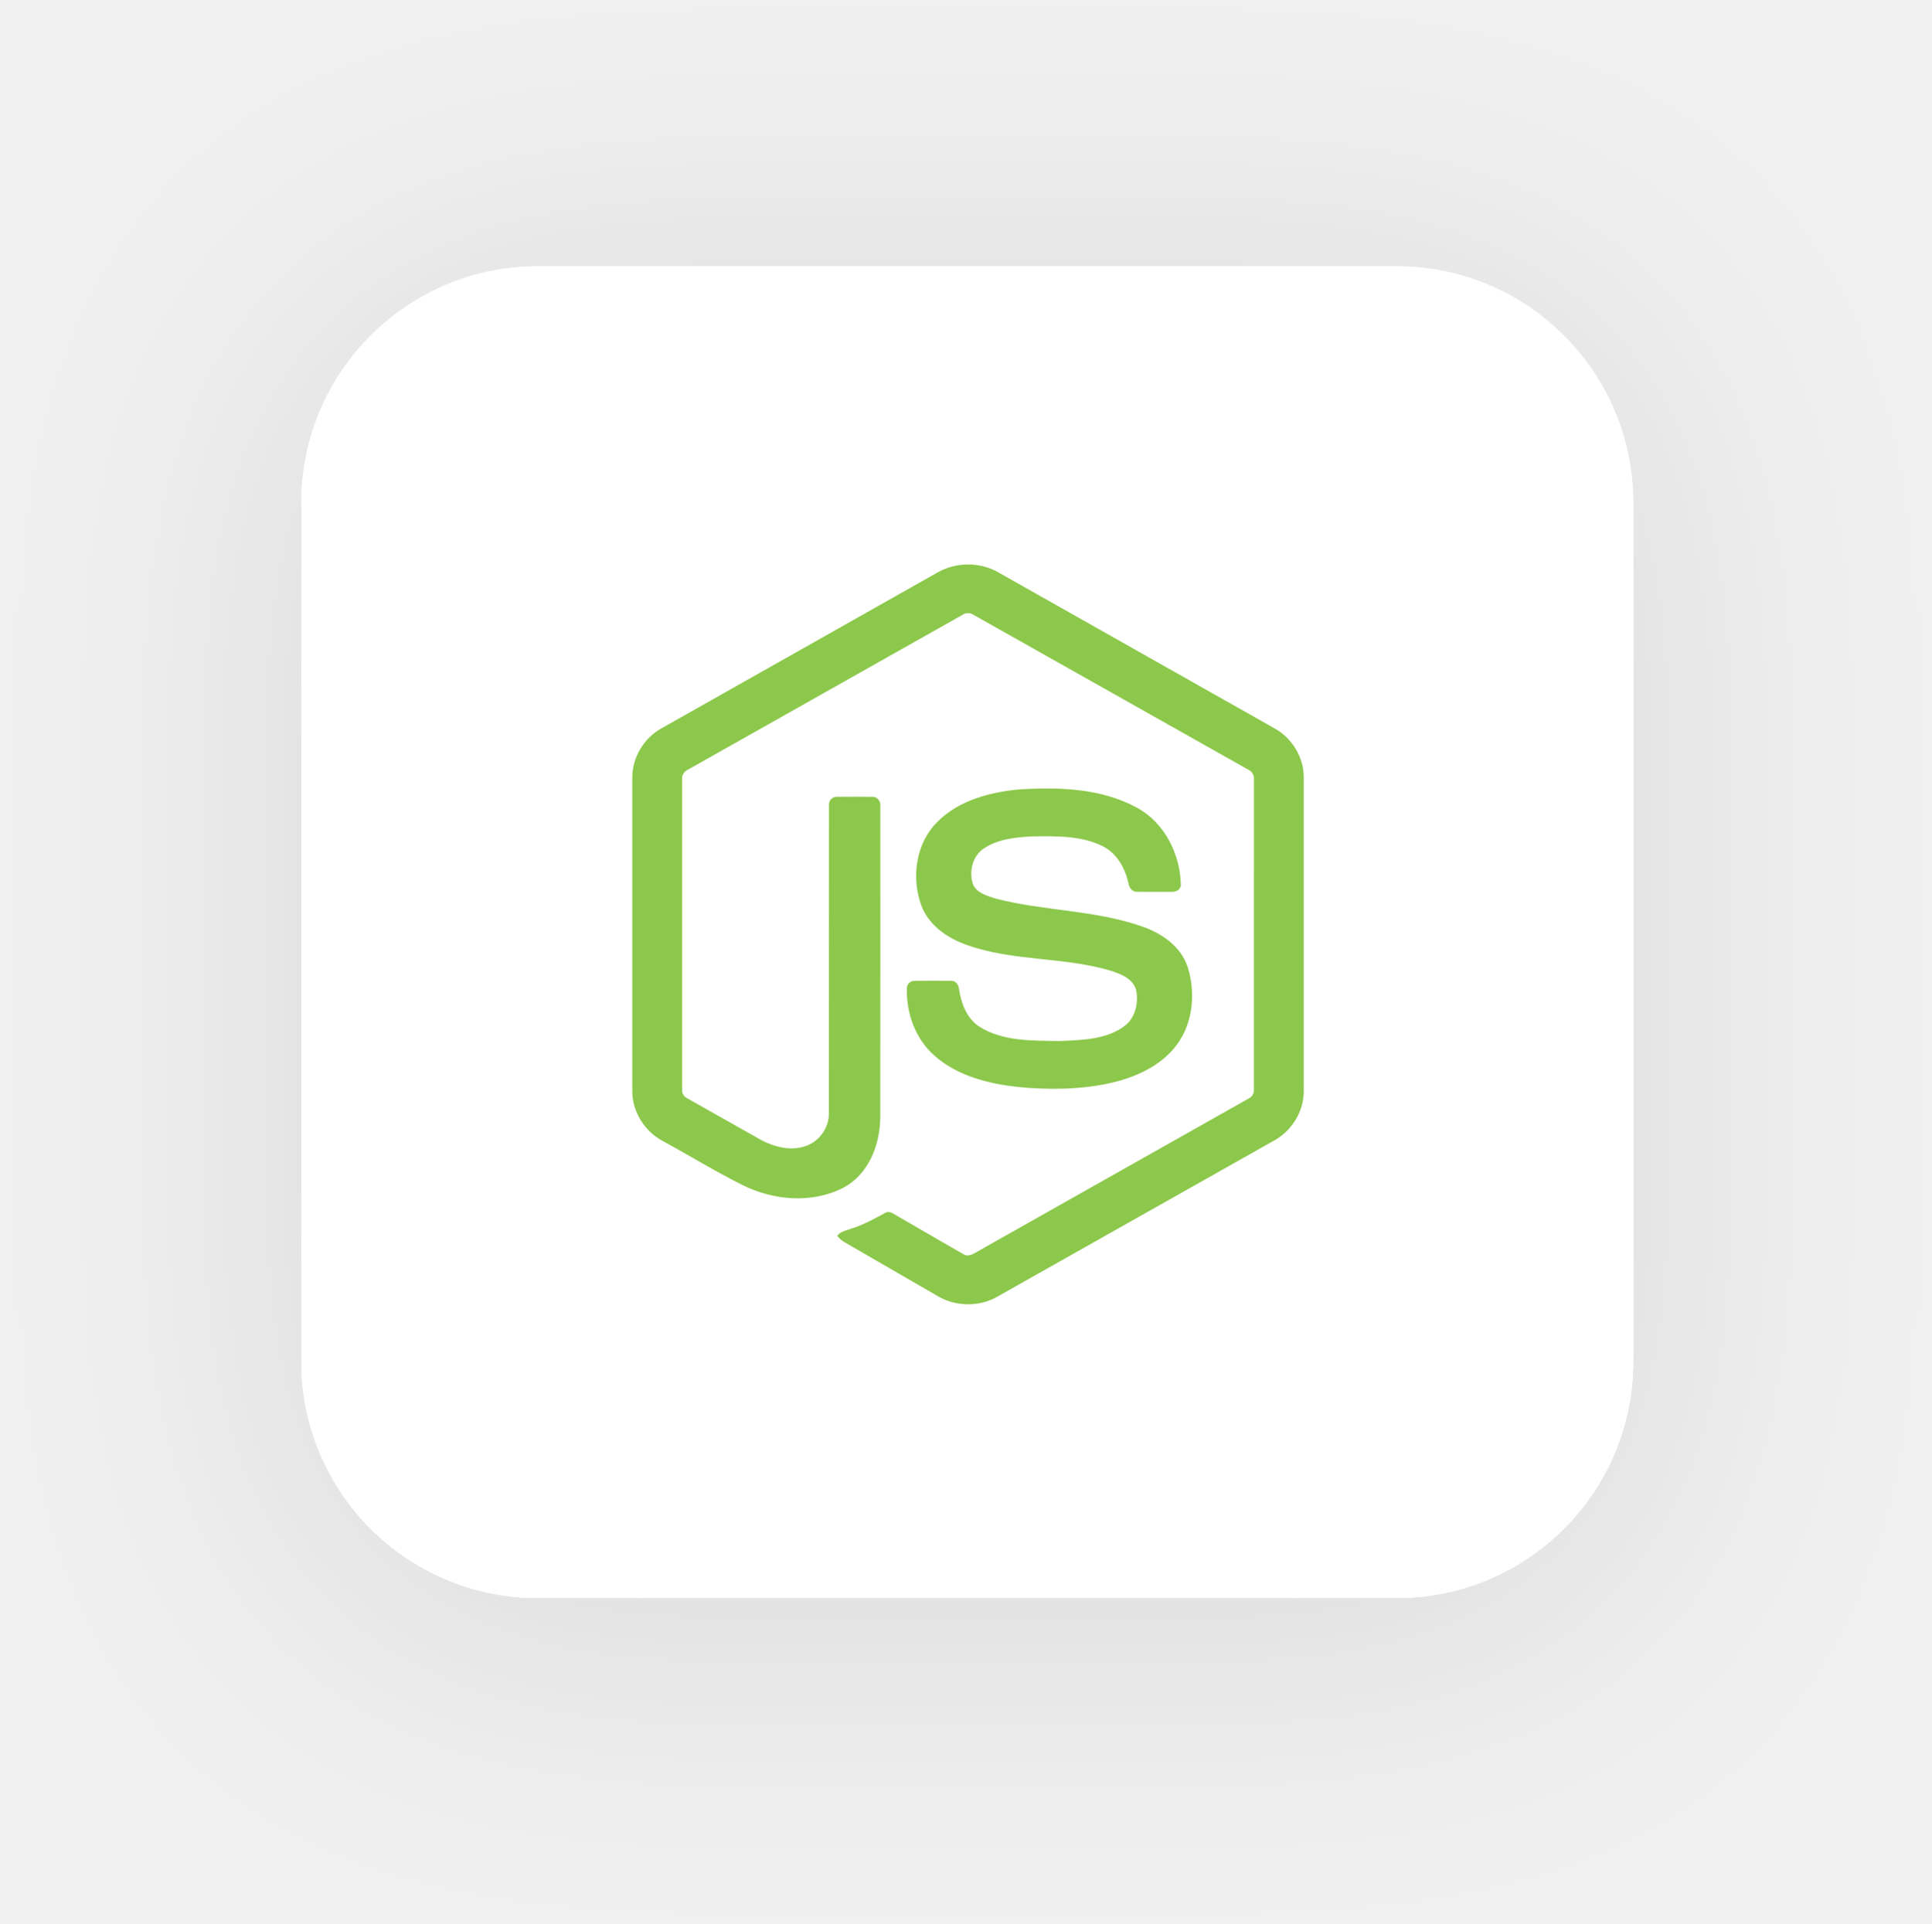
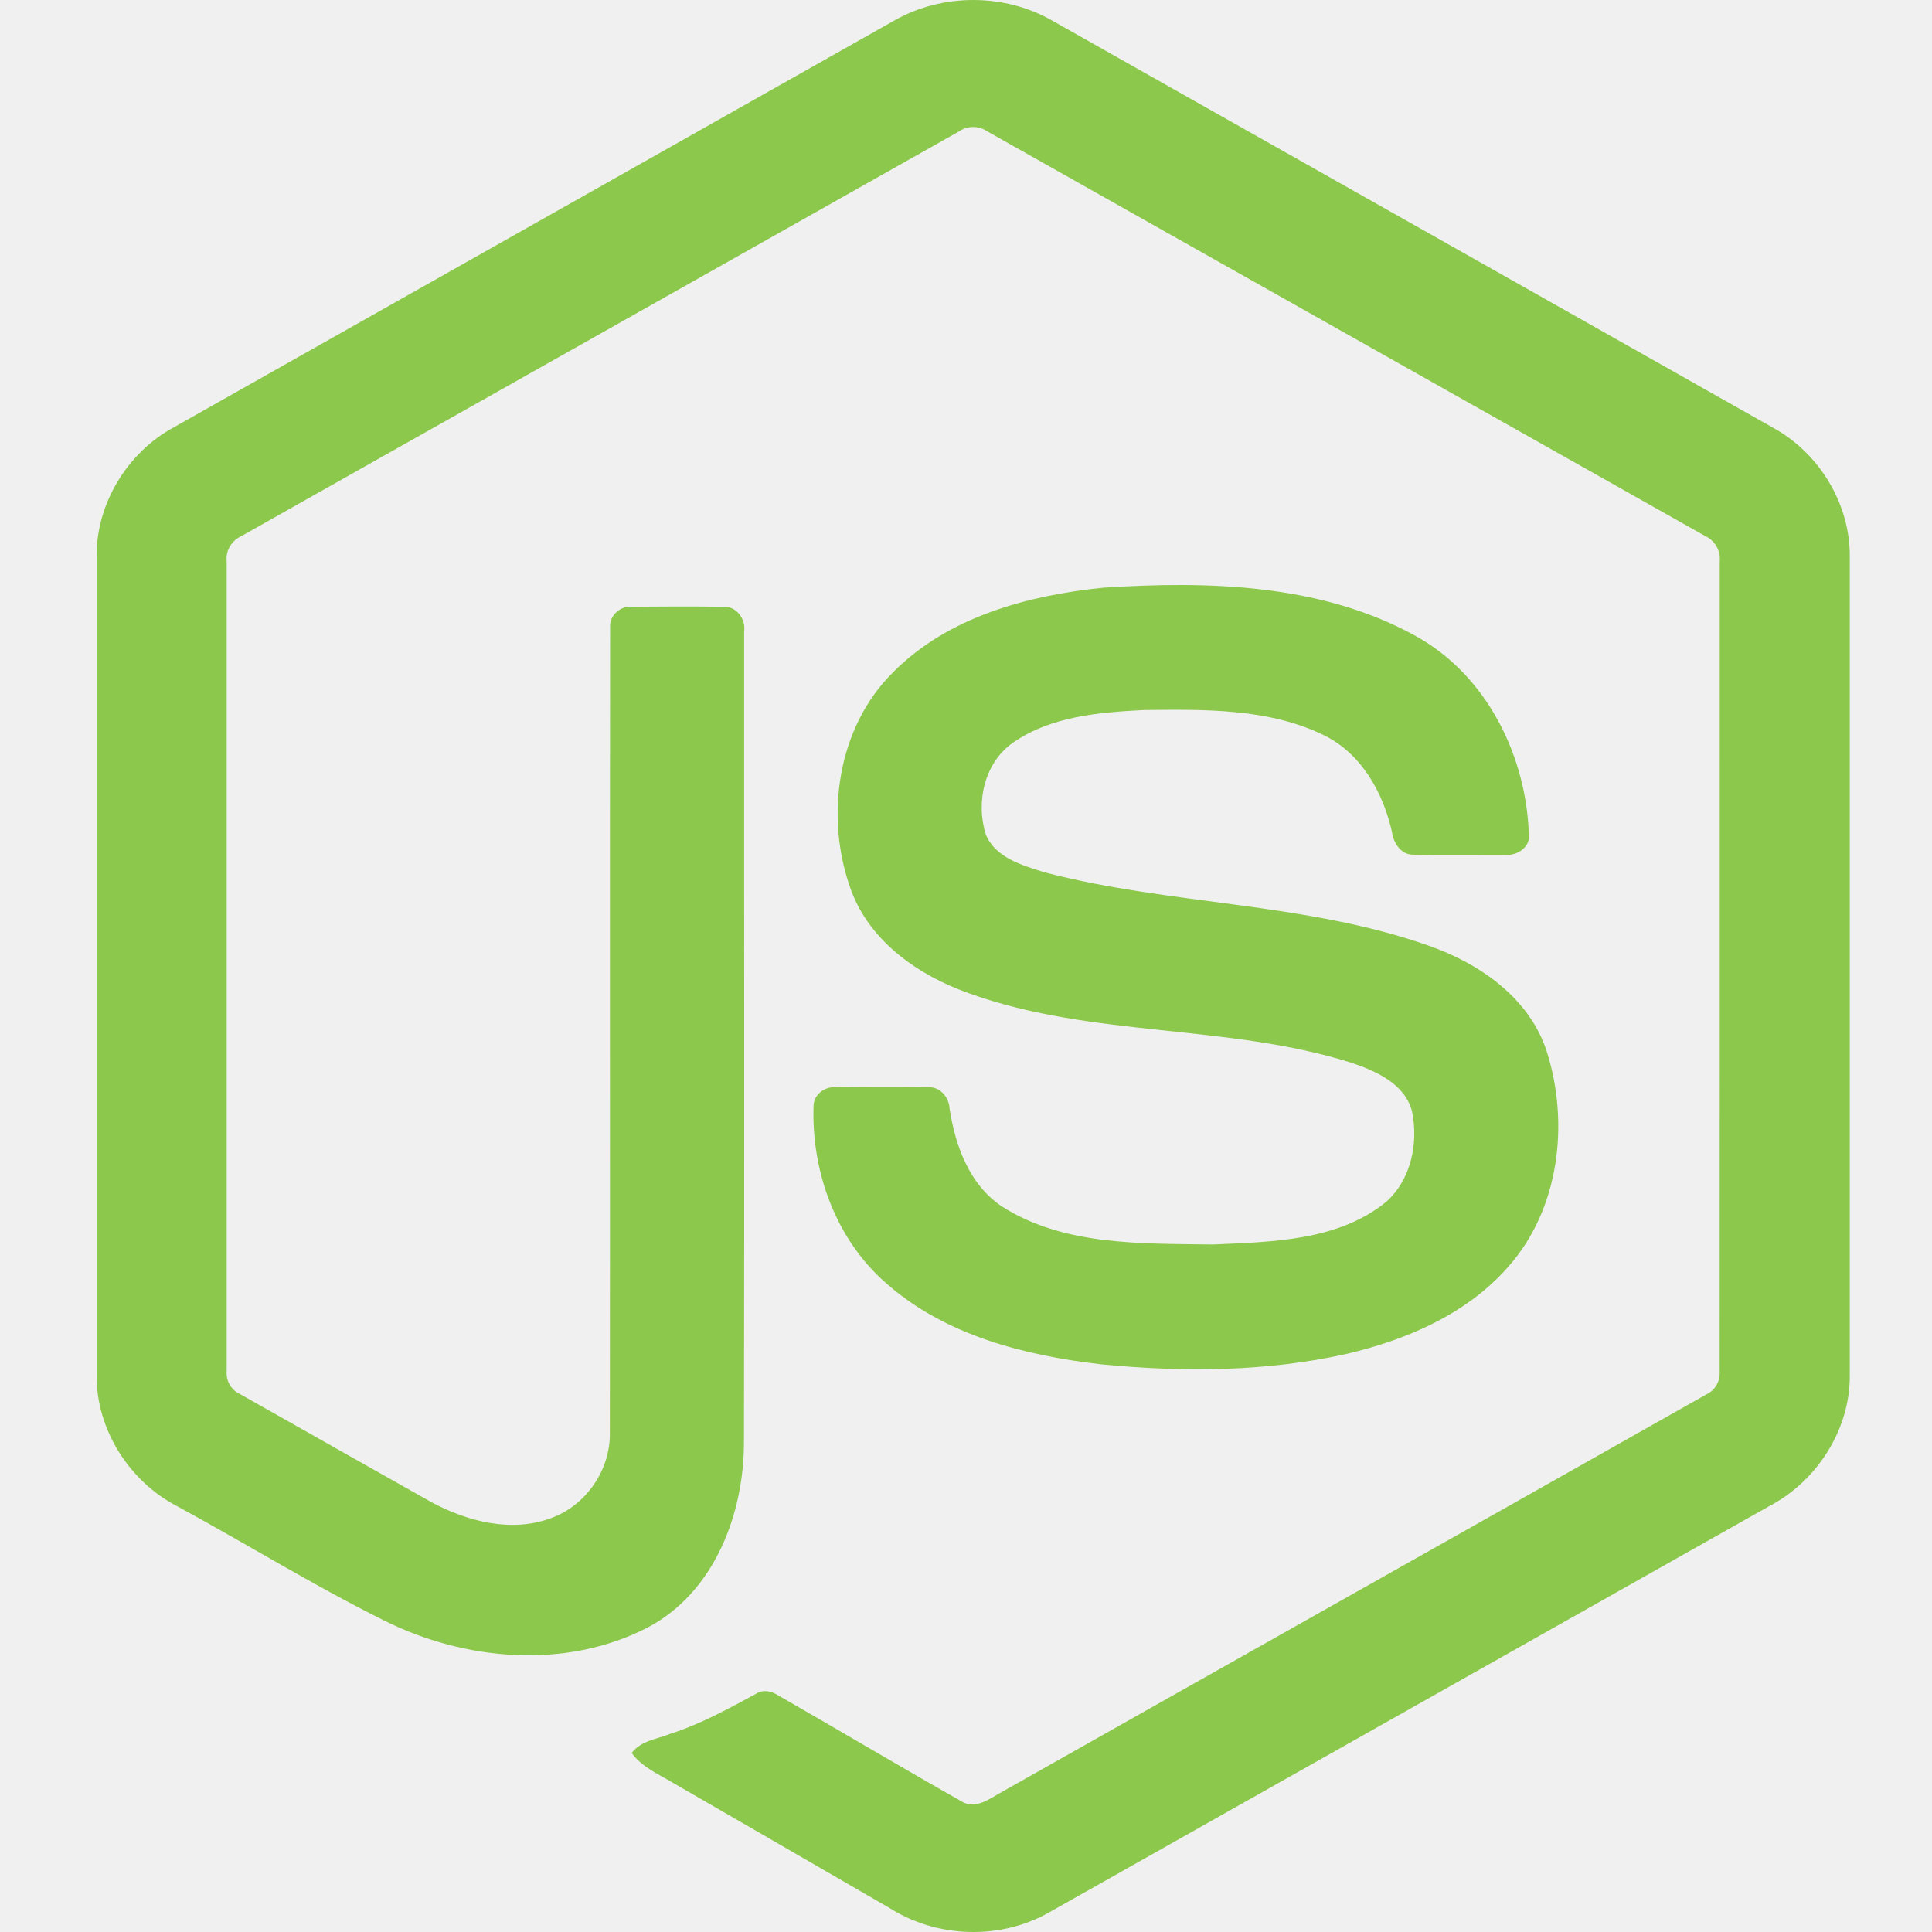
- <svg xmlns="http://www.w3.org/2000/svg" width="261" height="260" viewBox="0 0 261 260" fill="none">
-   <g filter="url(#filter0_d_20_1660)">
-     <rect x="40.724" y="36" width="180" height="180" rx="32" fill="white" />
-     <rect x="41.224" y="36.5" width="179" height="179" rx="31.5" stroke="white" />
-   </g>
-   <path d="M126.734 77.364C129.214 75.945 132.443 75.938 134.921 77.364C147.384 84.407 159.852 91.438 172.313 98.485C174.657 99.805 176.225 102.414 176.201 105.114V147.485C176.218 150.298 174.496 152.969 172.023 154.259C159.6 161.263 147.184 168.275 134.764 175.279C132.233 176.726 128.938 176.614 126.487 175.049C122.762 172.89 119.032 170.741 115.307 168.585C114.546 168.131 113.688 167.77 113.15 167.032C113.625 166.391 114.475 166.312 115.165 166.032C116.72 165.538 118.148 164.744 119.576 163.974C119.937 163.727 120.378 163.822 120.724 164.043C123.909 165.869 127.065 167.748 130.261 169.556C130.942 169.95 131.633 169.428 132.215 169.103C144.406 162.213 156.611 155.349 168.799 148.457C169.251 148.24 169.501 147.761 169.464 147.266C169.472 133.289 169.466 119.309 169.468 105.332C169.52 104.77 169.195 104.254 168.688 104.025C156.308 97.053 143.935 90.07 131.557 83.097C131.343 82.95 131.089 82.87 130.829 82.87C130.569 82.87 130.314 82.948 130.099 83.095C117.722 90.07 105.351 97.059 92.974 104.031C92.468 104.261 92.128 104.768 92.189 105.332C92.191 119.309 92.189 133.289 92.189 147.268C92.167 147.509 92.22 147.752 92.341 147.962C92.461 148.172 92.643 148.341 92.862 148.444C96.165 150.317 99.472 152.177 102.777 154.044C104.639 155.046 106.925 155.642 108.977 154.874C110.787 154.224 112.056 152.377 112.021 150.455C112.038 136.559 112.013 122.661 112.034 108.768C111.989 108.151 112.574 107.641 113.174 107.699C114.761 107.689 116.35 107.678 117.937 107.704C118.6 107.689 119.055 108.353 118.973 108.974C118.967 122.958 118.991 136.942 118.963 150.926C118.967 154.652 117.436 158.708 113.989 160.531C109.742 162.731 104.493 162.265 100.298 160.155C96.665 158.342 93.199 156.203 89.632 154.261C87.153 152.978 85.438 150.296 85.456 147.486V105.114C85.43 102.358 87.06 99.702 89.477 98.401C101.897 91.391 114.316 84.377 126.734 77.364Z" fill="#8CC84B" />
-   <path d="M137.57 106.715C142.987 106.366 148.786 106.508 153.661 109.177C157.435 111.222 159.527 115.514 159.594 119.707C159.488 120.272 158.897 120.584 158.357 120.545C156.786 120.543 155.214 120.567 153.642 120.535C152.975 120.56 152.588 119.946 152.504 119.356C152.052 117.35 150.958 115.363 149.07 114.395C146.171 112.944 142.81 113.017 139.649 113.047C137.342 113.17 134.86 113.37 132.905 114.727C131.405 115.754 130.949 117.829 131.484 119.5C131.989 120.7 133.375 121.087 134.508 121.444C141.036 123.152 147.954 122.982 154.358 125.229C157.009 126.145 159.602 127.926 160.51 130.701C161.697 134.422 161.177 138.869 158.53 141.855C156.383 144.313 153.257 145.651 150.139 146.378C145.991 147.302 141.686 147.326 137.473 146.915C133.512 146.464 129.39 145.423 126.332 142.724C123.717 140.454 122.44 136.916 122.567 133.502C122.597 132.925 123.171 132.523 123.723 132.57C125.306 132.557 126.889 132.553 128.472 132.572C129.104 132.527 129.573 133.073 129.605 133.669C129.897 135.581 130.615 137.587 132.282 138.72C135.499 140.796 139.535 140.653 143.219 140.712C146.27 140.576 149.696 140.535 152.186 138.518C153.5 137.368 153.889 135.443 153.534 133.788C153.149 132.39 151.687 131.738 150.431 131.312C143.986 129.274 136.991 130.013 130.609 127.708C128.018 126.792 125.512 125.061 124.517 122.399C123.128 118.632 123.764 113.972 126.689 111.086C129.54 108.215 133.656 107.11 137.57 106.714V106.715Z" fill="#8CC84B" />
-   <defs>
-     <filter id="filter0_d_20_1660" x="0.724" y="0" width="260" height="260" filterUnits="userSpaceOnUse" color-interpolation-filters="sRGB">
-       <feFlood flood-opacity="0" result="BackgroundImageFix" />
-       <feColorMatrix in="SourceAlpha" type="matrix" values="0 0 0 0 0 0 0 0 0 0 0 0 0 0 0 0 0 0 127 0" result="hardAlpha" />
-       <feOffset dy="4" />
-       <feGaussianBlur stdDeviation="20" />
-       <feComposite in2="hardAlpha" operator="out" />
-       <feColorMatrix type="matrix" values="0 0 0 0 0.037 0 0 0 0 0.035 0 0 0 0 0.048 0 0 0 0.1 0" />
-       <feBlend mode="normal" in2="BackgroundImageFix" result="effect1_dropShadow_20_1660" />
-       <feBlend mode="normal" in="SourceGraphic" in2="effect1_dropShadow_20_1660" result="shape" />
-     </filter>
-   </defs>
+ <svg xmlns="http://www.w3.org/2000/svg" width="100" height="100" viewBox="0 0 100 100" fill="none">
+   <path d="M46.279 1.067C48.758 -0.352 51.988 -0.358 54.465 1.067C66.929 8.11 79.396 15.142 91.858 22.188C94.201 23.509 95.769 26.117 95.745 28.818V71.189C95.763 74.001 94.04 76.672 91.567 77.962C79.145 84.966 66.728 91.978 54.308 98.982C51.777 100.429 48.483 100.318 46.031 98.752C42.307 96.593 38.576 94.445 34.851 92.288C34.09 91.834 33.232 91.473 32.695 90.735C33.17 90.095 34.019 90.015 34.71 89.735C36.264 89.241 37.692 88.448 39.12 87.677C39.481 87.43 39.922 87.525 40.268 87.746C43.453 89.572 46.61 91.451 49.805 93.26C50.487 93.653 51.177 93.131 51.76 92.806C63.95 85.916 76.156 79.052 88.344 72.161C88.795 71.943 89.045 71.464 89.008 70.969C89.017 56.992 89.01 43.012 89.013 29.035C89.064 28.474 88.74 27.958 88.232 27.728C75.852 20.756 63.479 13.774 51.102 6.8C50.887 6.653 50.633 6.574 50.373 6.573C50.113 6.573 49.859 6.651 49.644 6.798C37.266 13.774 24.895 20.763 12.518 27.734C12.012 27.964 11.673 28.472 11.733 29.035C11.735 43.012 11.733 56.992 11.733 70.971C11.712 71.213 11.765 71.455 11.885 71.665C12.005 71.876 12.187 72.044 12.406 72.148C15.709 74.021 19.016 75.881 22.322 77.747C24.183 78.749 26.47 79.345 28.521 78.577C30.331 77.928 31.6 76.08 31.566 74.158C31.583 60.263 31.557 46.365 31.579 32.471C31.533 31.854 32.118 31.345 32.718 31.403C34.305 31.392 35.895 31.381 37.481 31.407C38.144 31.392 38.6 32.056 38.518 32.678C38.511 46.661 38.535 60.645 38.507 74.629C38.511 78.356 36.98 82.411 33.533 84.234C29.286 86.434 24.037 85.968 19.842 83.858C16.21 82.046 12.744 79.906 9.176 77.964C6.697 76.681 4.983 73.999 5 71.189V28.818C4.974 26.061 6.604 23.405 9.021 22.104C21.442 15.095 33.86 8.08 46.279 1.067Z" fill="#8CC84B" />
+   <path d="M57.114 30.418C62.531 30.069 68.33 30.211 73.205 32.88C76.979 34.925 79.072 39.217 79.138 43.41C79.033 43.976 78.442 44.288 77.902 44.249C76.33 44.247 74.758 44.27 73.186 44.238C72.519 44.264 72.132 43.649 72.048 43.06C71.597 41.053 70.503 39.066 68.614 38.099C65.716 36.647 62.355 36.72 59.194 36.751C56.886 36.873 54.405 37.073 52.45 38.43C50.949 39.458 50.493 41.533 51.029 43.204C51.534 44.404 52.919 44.791 54.052 45.148C60.581 46.855 67.499 46.685 73.902 48.932C76.553 49.848 79.147 51.629 80.054 54.405C81.241 58.125 80.721 62.572 78.074 65.559C75.928 68.017 72.801 69.354 69.683 70.081C65.535 71.006 61.23 71.029 57.018 70.619C53.056 70.167 48.934 69.126 45.876 66.427C43.261 64.157 41.984 60.619 42.111 57.205C42.141 56.628 42.715 56.226 43.268 56.274C44.851 56.261 46.433 56.257 48.016 56.276C48.648 56.23 49.117 56.777 49.149 57.373C49.441 59.284 50.16 61.29 51.827 62.424C55.043 64.499 59.08 64.357 62.763 64.415C65.815 64.279 69.24 64.239 71.73 62.222C73.044 61.071 73.433 59.147 73.078 57.491C72.694 56.093 71.231 55.442 69.975 55.016C63.531 52.977 56.536 53.717 50.153 51.411C47.562 50.496 45.057 48.764 44.061 46.102C42.672 42.335 43.309 37.675 46.233 34.789C49.085 31.919 53.201 30.813 57.114 30.418V30.418Z" fill="#8CC84B" />
</svg>
